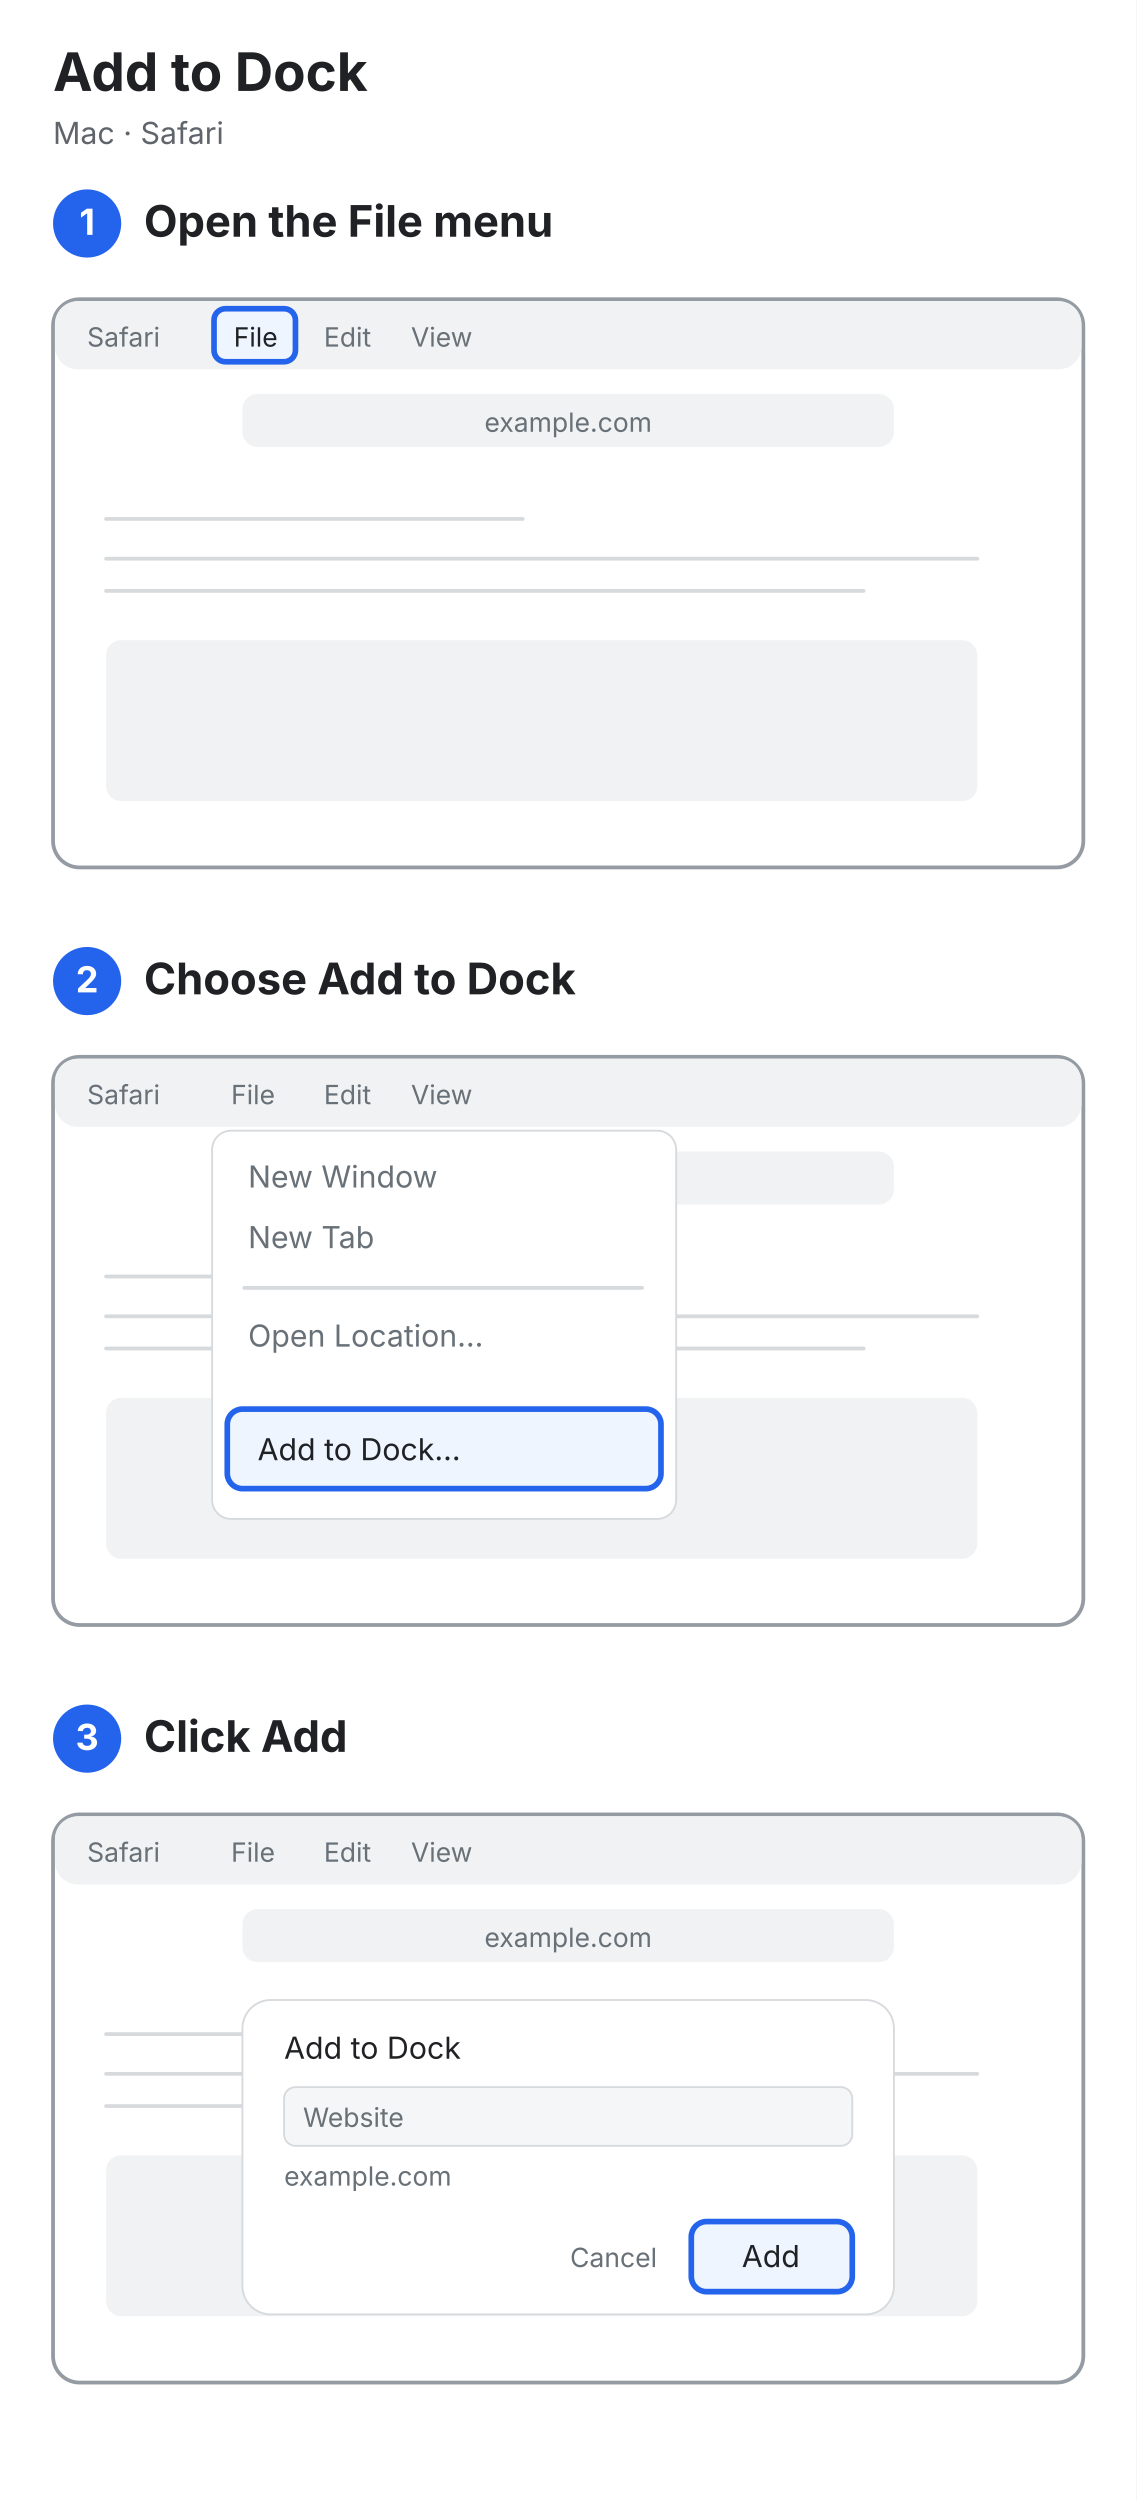
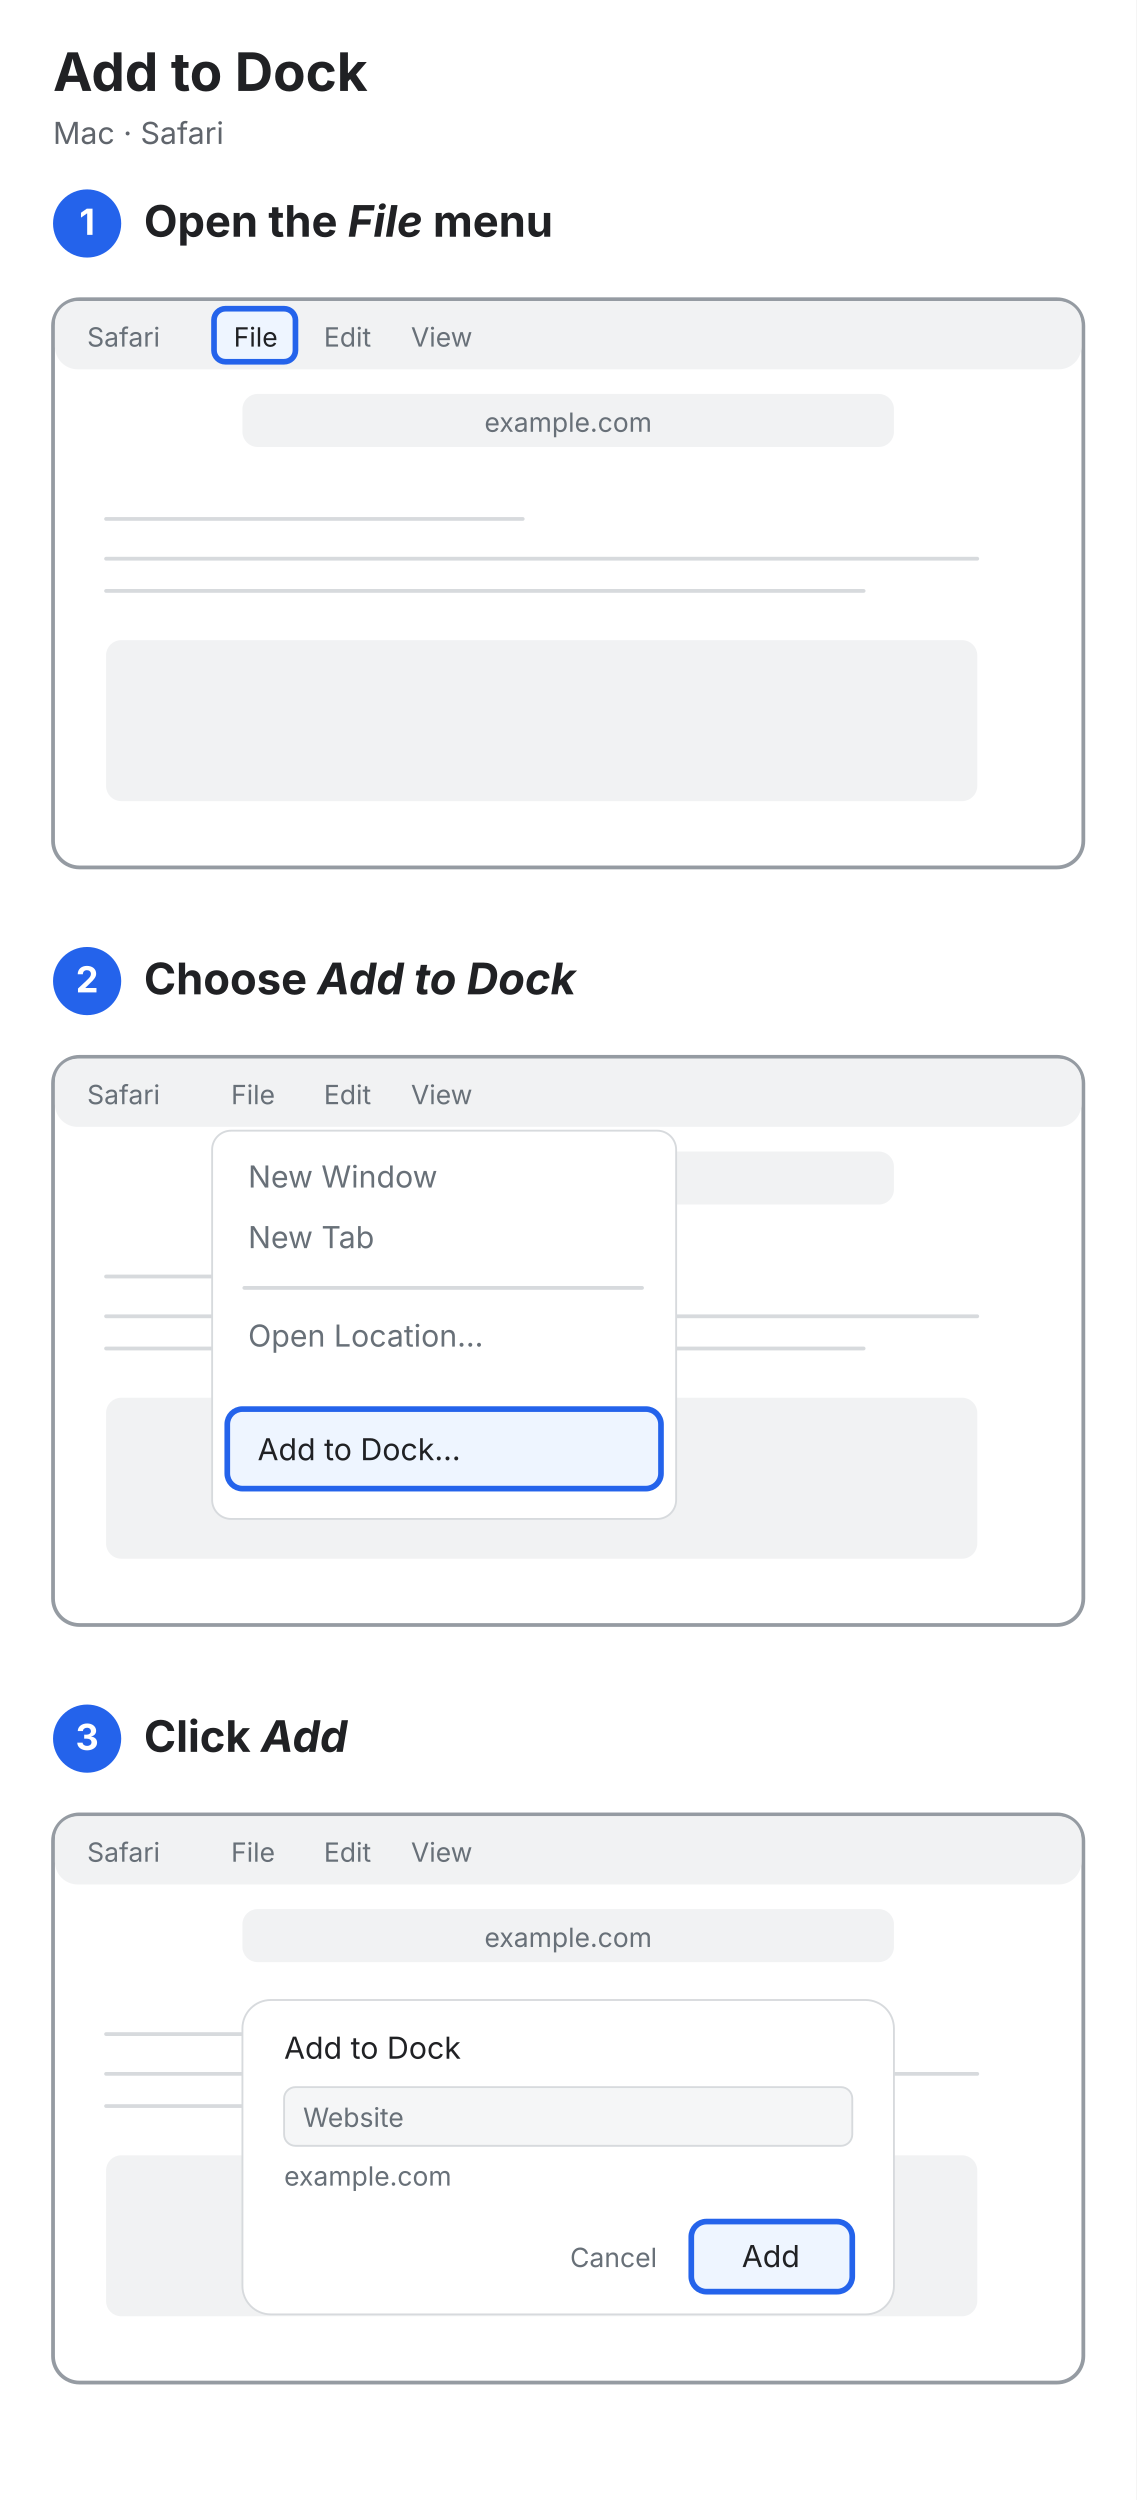
<svg xmlns="http://www.w3.org/2000/svg" width="600" height="1320" viewBox="0 0 600 1320" role="img" aria-labelledby="title description">
  <style>
    text { font-family: -apple-system, BlinkMacSystemFont, 'Segoe UI', sans-serif; fill: #202124; }
    .heading { font-size: 28px; font-weight: 650; }
    .subtitle { font-size: 16px; fill: #60656c; }
    .step-title { font-size: 23px; font-weight: 650; }
    .instruction { font-size: 17px; fill: #60656c; }
    .label { font-size: 16px; }
    .small { font-size: 14px; }
    .icon { fill: none; stroke: #202124; stroke-width: 2.3; stroke-linecap: round; stroke-linejoin: round; }
    .line { fill: none; stroke: #d7dadd; stroke-width: 2; stroke-linecap: round; }
    .target { fill: #eef5ff; stroke: #2463eb; stroke-width: 3; }
  </style>
  <rect width="600" height="1320" fill="white" />
  <text x="28" y="48" class="heading">Add to Dock</text>
  <text x="28" y="76" class="subtitle">Mac · Safari</text>
  <g id="step-1" transform="translate(28 100)" role="group" aria-labelledby="step-1-title">
    <circle cx="18" cy="18" r="18" fill="#2463eb" />
    <text x="18" y="24" text-anchor="middle" style="font-size:19px;font-weight:650;fill:white">1</text>
-     <text id="step-1-title" x="48" y="25" class="step-title">Open the File menu</text>
+     <text id="step-1-title" x="48" y="25" class="step-title">Open the <tspan font-style="italic">File</tspan> menu</text>
    <g>
      <rect x="0" y="58" width="544" height="300" rx="14" fill="white" stroke="#959ba2" stroke-width="2" />
      <rect x="1" y="59" width="542" height="36" rx="12" fill="#f1f2f3" />
      <text x="18" y="83" class="small" style="fill:#687078">Safari</text>
      <text x="143" y="83" class="small" style="fill:#687078">Edit</text>
      <text x="189" y="83" class="small" style="fill:#687078">View</text>
      <rect x="100" y="108" width="344" height="28" rx="8" fill="#f1f2f3" />
      <text x="272" y="128" text-anchor="middle" class="small" style="fill:#687078" data-pwa-domain="true" data-domain-width="260">example.com</text>
      <path d="M28 174h220 M28 195h460 M28 212h400" class="line" />
      <rect x="28" y="238" width="460" height="85" rx="8" fill="#f1f2f3" />
      <rect x="85" y="63" width="43" height="28" rx="6" class="target" />
      <text x="107" y="83" text-anchor="middle" class="small">File</text>
    </g>
  </g>
  <g id="step-2" transform="translate(28 500)" role="group" aria-labelledby="step-2-title">
    <circle cx="18" cy="18" r="18" fill="#2463eb" />
    <text x="18" y="24" text-anchor="middle" style="font-size:19px;font-weight:650;fill:white">2</text>
-     <text id="step-2-title" x="48" y="25" class="step-title">Choose Add to Dock</text>
+     <text id="step-2-title" x="48" y="25" class="step-title">Choose <tspan font-style="italic">Add to Dock</tspan>
+     </text>
    <g>
      <rect x="0" y="58" width="544" height="300" rx="14" fill="white" stroke="#959ba2" stroke-width="2" />
      <rect x="1" y="59" width="542" height="36" rx="12" fill="#f1f2f3" />
      <text x="18" y="83" class="small" style="fill:#687078">Safari</text>
      <text x="143" y="83" class="small" style="fill:#687078">Edit</text>
      <text x="189" y="83" class="small" style="fill:#687078">View</text>
      <rect x="100" y="108" width="344" height="28" rx="8" fill="#f1f2f3" />
      <text x="272" y="128" text-anchor="middle" class="small" style="fill:#687078" data-pwa-domain="true" data-domain-width="260">example.com</text>
      <path d="M28 174h220 M28 195h460 M28 212h400" class="line" />
      <rect x="28" y="238" width="460" height="85" rx="8" fill="#f1f2f3" />
      <text x="94" y="83" class="small" style="fill:#687078">File</text>
      <rect x="84" y="97" width="245" height="205" rx="10" fill="white" stroke="#d7dadd" />
      <text x="103" y="127" class="label" style="fill:#687078">New Window</text>
      <text x="103" y="159" class="label" style="fill:#687078">New Tab</text>
      <path d="M101 180h210" class="line" />
      <text x="103" y="211" class="label" style="fill:#687078">Open Location…</text>
      <rect x="92" y="244" width="229" height="42" rx="8" class="target" />
      <text x="108" y="271" class="label">Add to Dock…</text>
    </g>
  </g>
  <g id="step-3" transform="translate(28 900)" role="group" aria-labelledby="step-3-title">
    <circle cx="18" cy="18" r="18" fill="#2463eb" />
    <text x="18" y="24" text-anchor="middle" style="font-size:19px;font-weight:650;fill:white">3</text>
-     <text id="step-3-title" x="48" y="25" class="step-title">Click Add</text>
+     <text id="step-3-title" x="48" y="25" class="step-title">Click <tspan font-style="italic">Add</tspan>
+     </text>
    <g>
      <rect x="0" y="58" width="544" height="300" rx="14" fill="white" stroke="#959ba2" stroke-width="2" />
      <rect x="1" y="59" width="542" height="36" rx="12" fill="#f1f2f3" />
      <text x="18" y="83" class="small" style="fill:#687078">Safari</text>
      <text x="143" y="83" class="small" style="fill:#687078">Edit</text>
      <text x="189" y="83" class="small" style="fill:#687078">View</text>
      <rect x="100" y="108" width="344" height="28" rx="8" fill="#f1f2f3" />
      <text x="272" y="128" text-anchor="middle" class="small" style="fill:#687078" data-pwa-domain="true" data-domain-width="260">example.com</text>
      <path d="M28 174h220 M28 195h460 M28 212h400" class="line" />
      <rect x="28" y="238" width="460" height="85" rx="8" fill="#f1f2f3" />
      <text x="94" y="83" class="small" style="fill:#687078">File</text>
      <rect x="100" y="156" width="344" height="166" rx="15" fill="white" stroke="#d7dadd" />
      <text x="122" y="187" class="label">Add to Dock</text>
      <rect x="122" y="202" width="300" height="31" rx="6" fill="#f5f6f7" stroke="#d7dadd" />
      <text x="132" y="223" class="small" style="fill:#687078">Website</text>
      <text x="122" y="254" class="small" style="fill:#687078" data-pwa-domain="true" data-domain-width="260">example.com</text>
      <text x="273" y="297" class="small" style="fill:#687078">Cancel</text>
      <rect x="337" y="273" width="85" height="37" rx="8" class="target" />
      <text x="379" y="297" text-anchor="middle" class="label">Add</text>
    </g>
  </g>
</svg>
